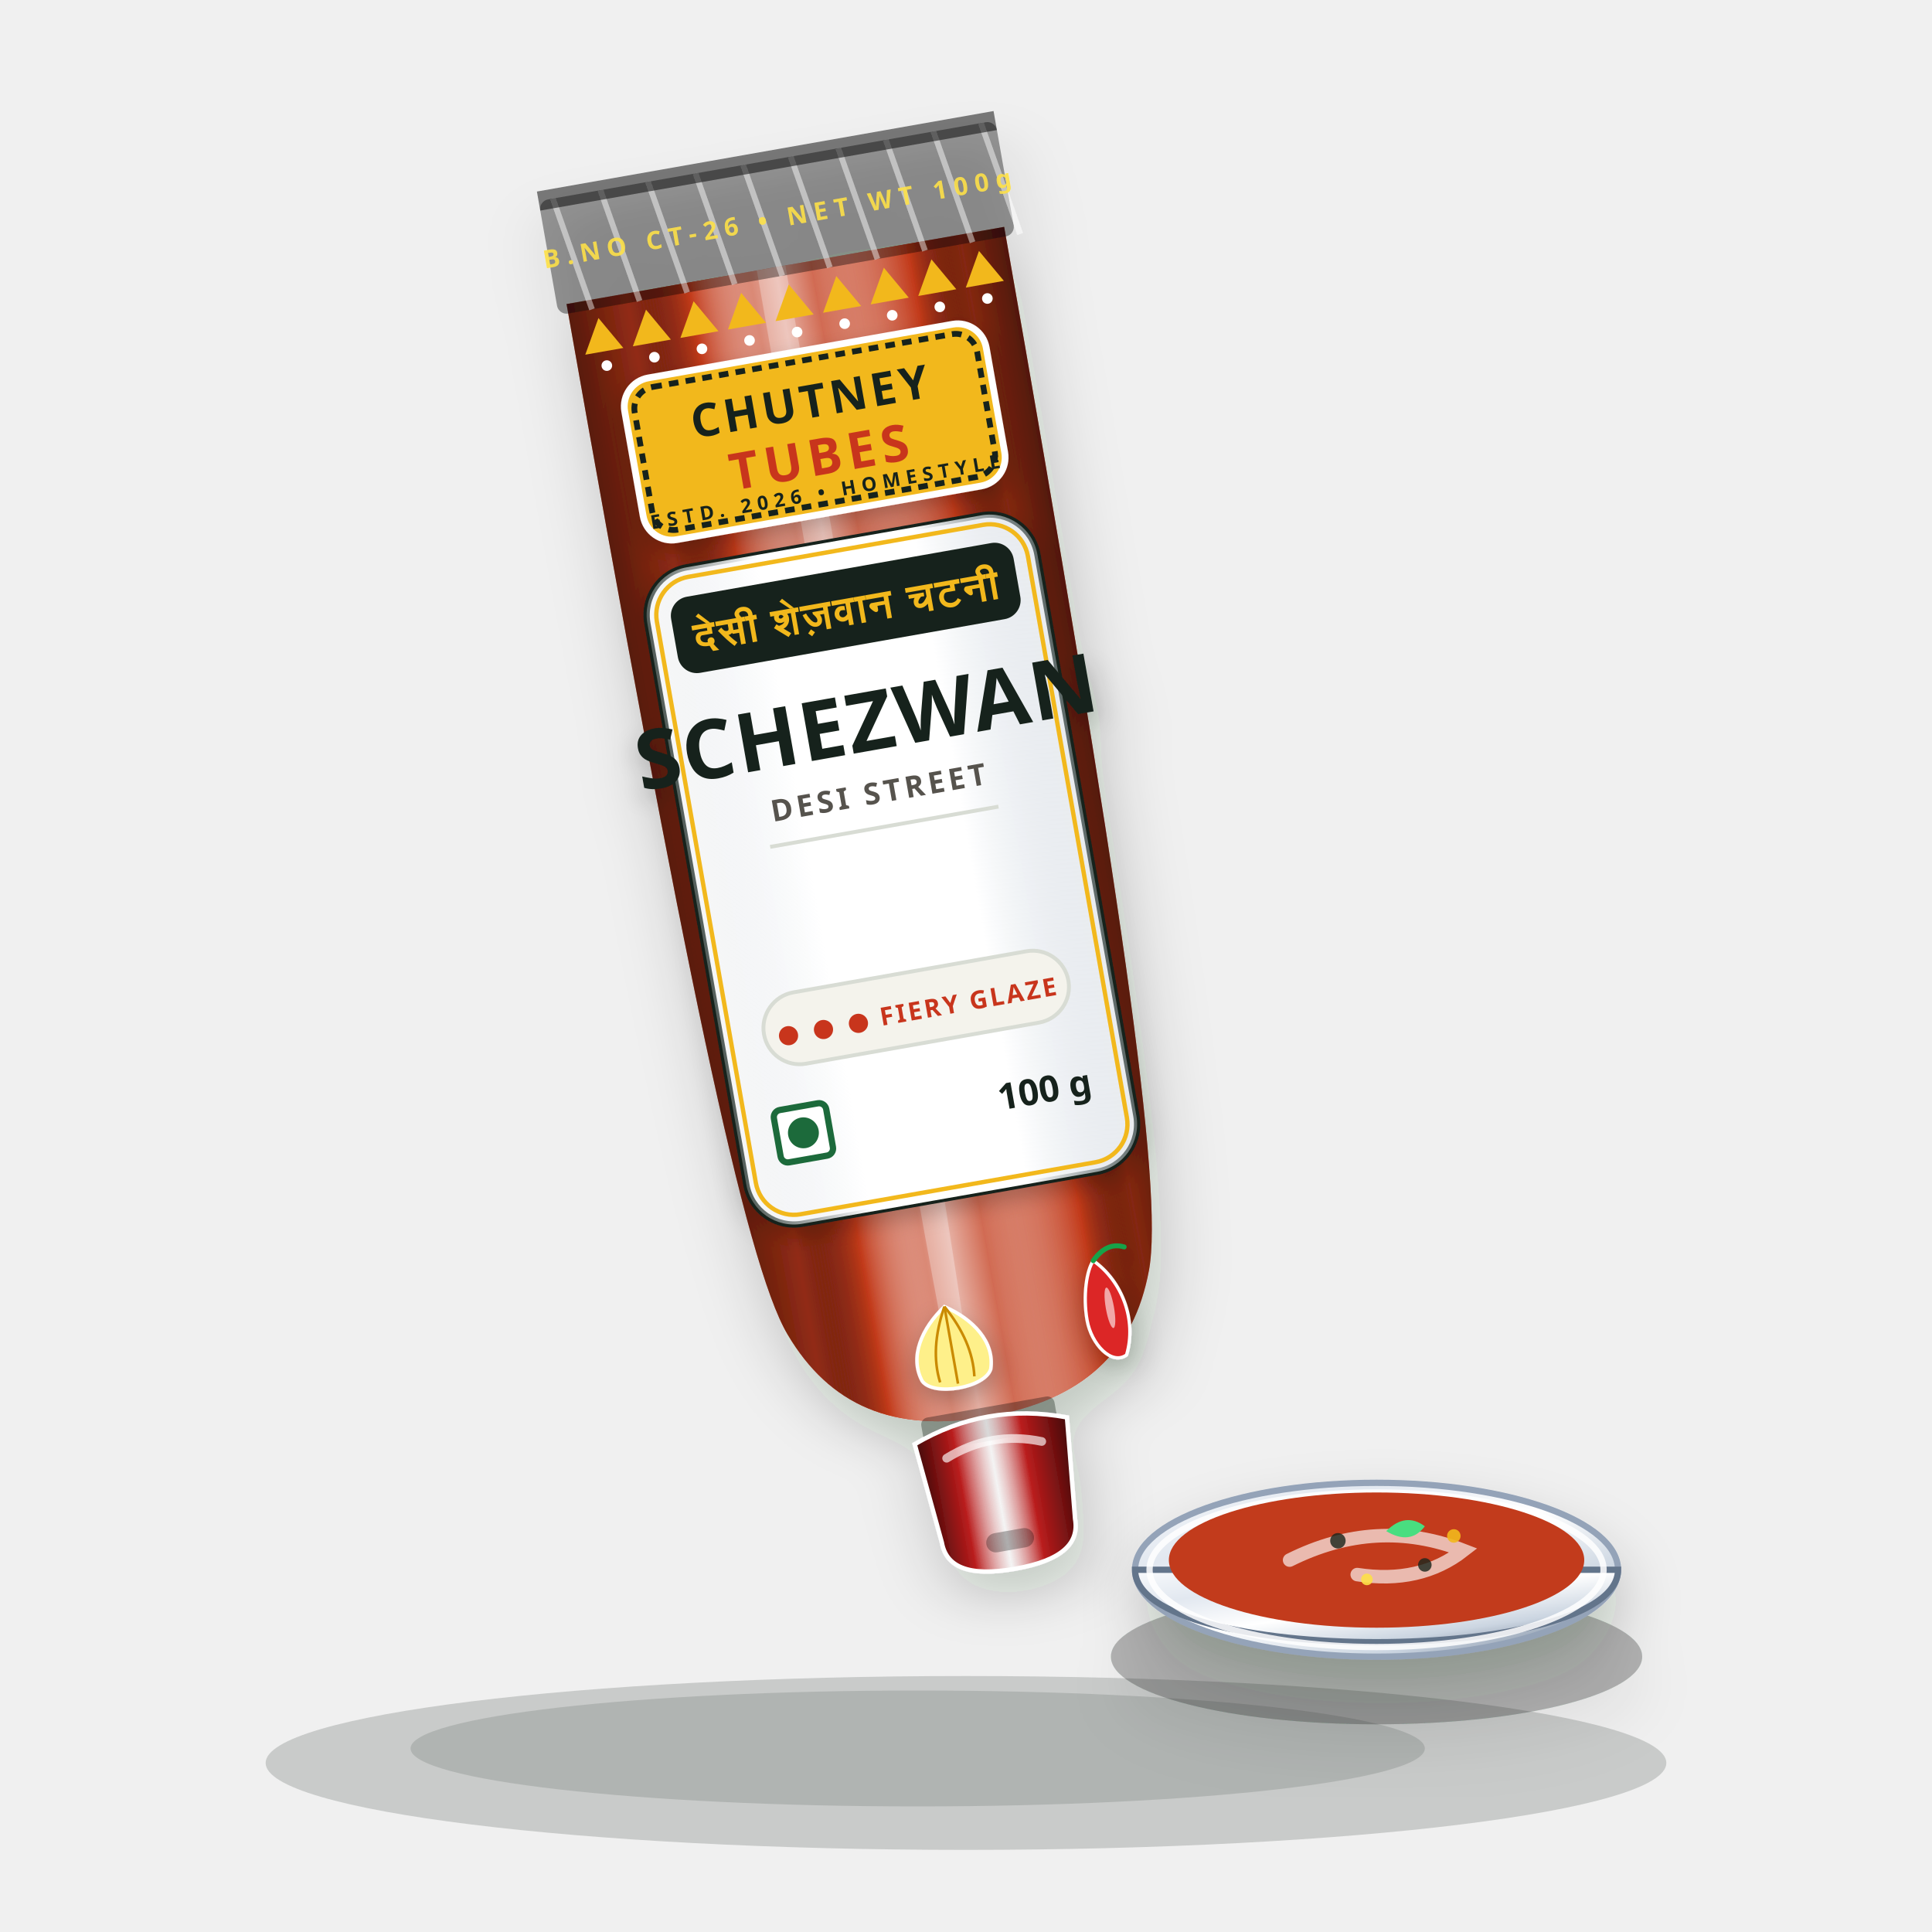
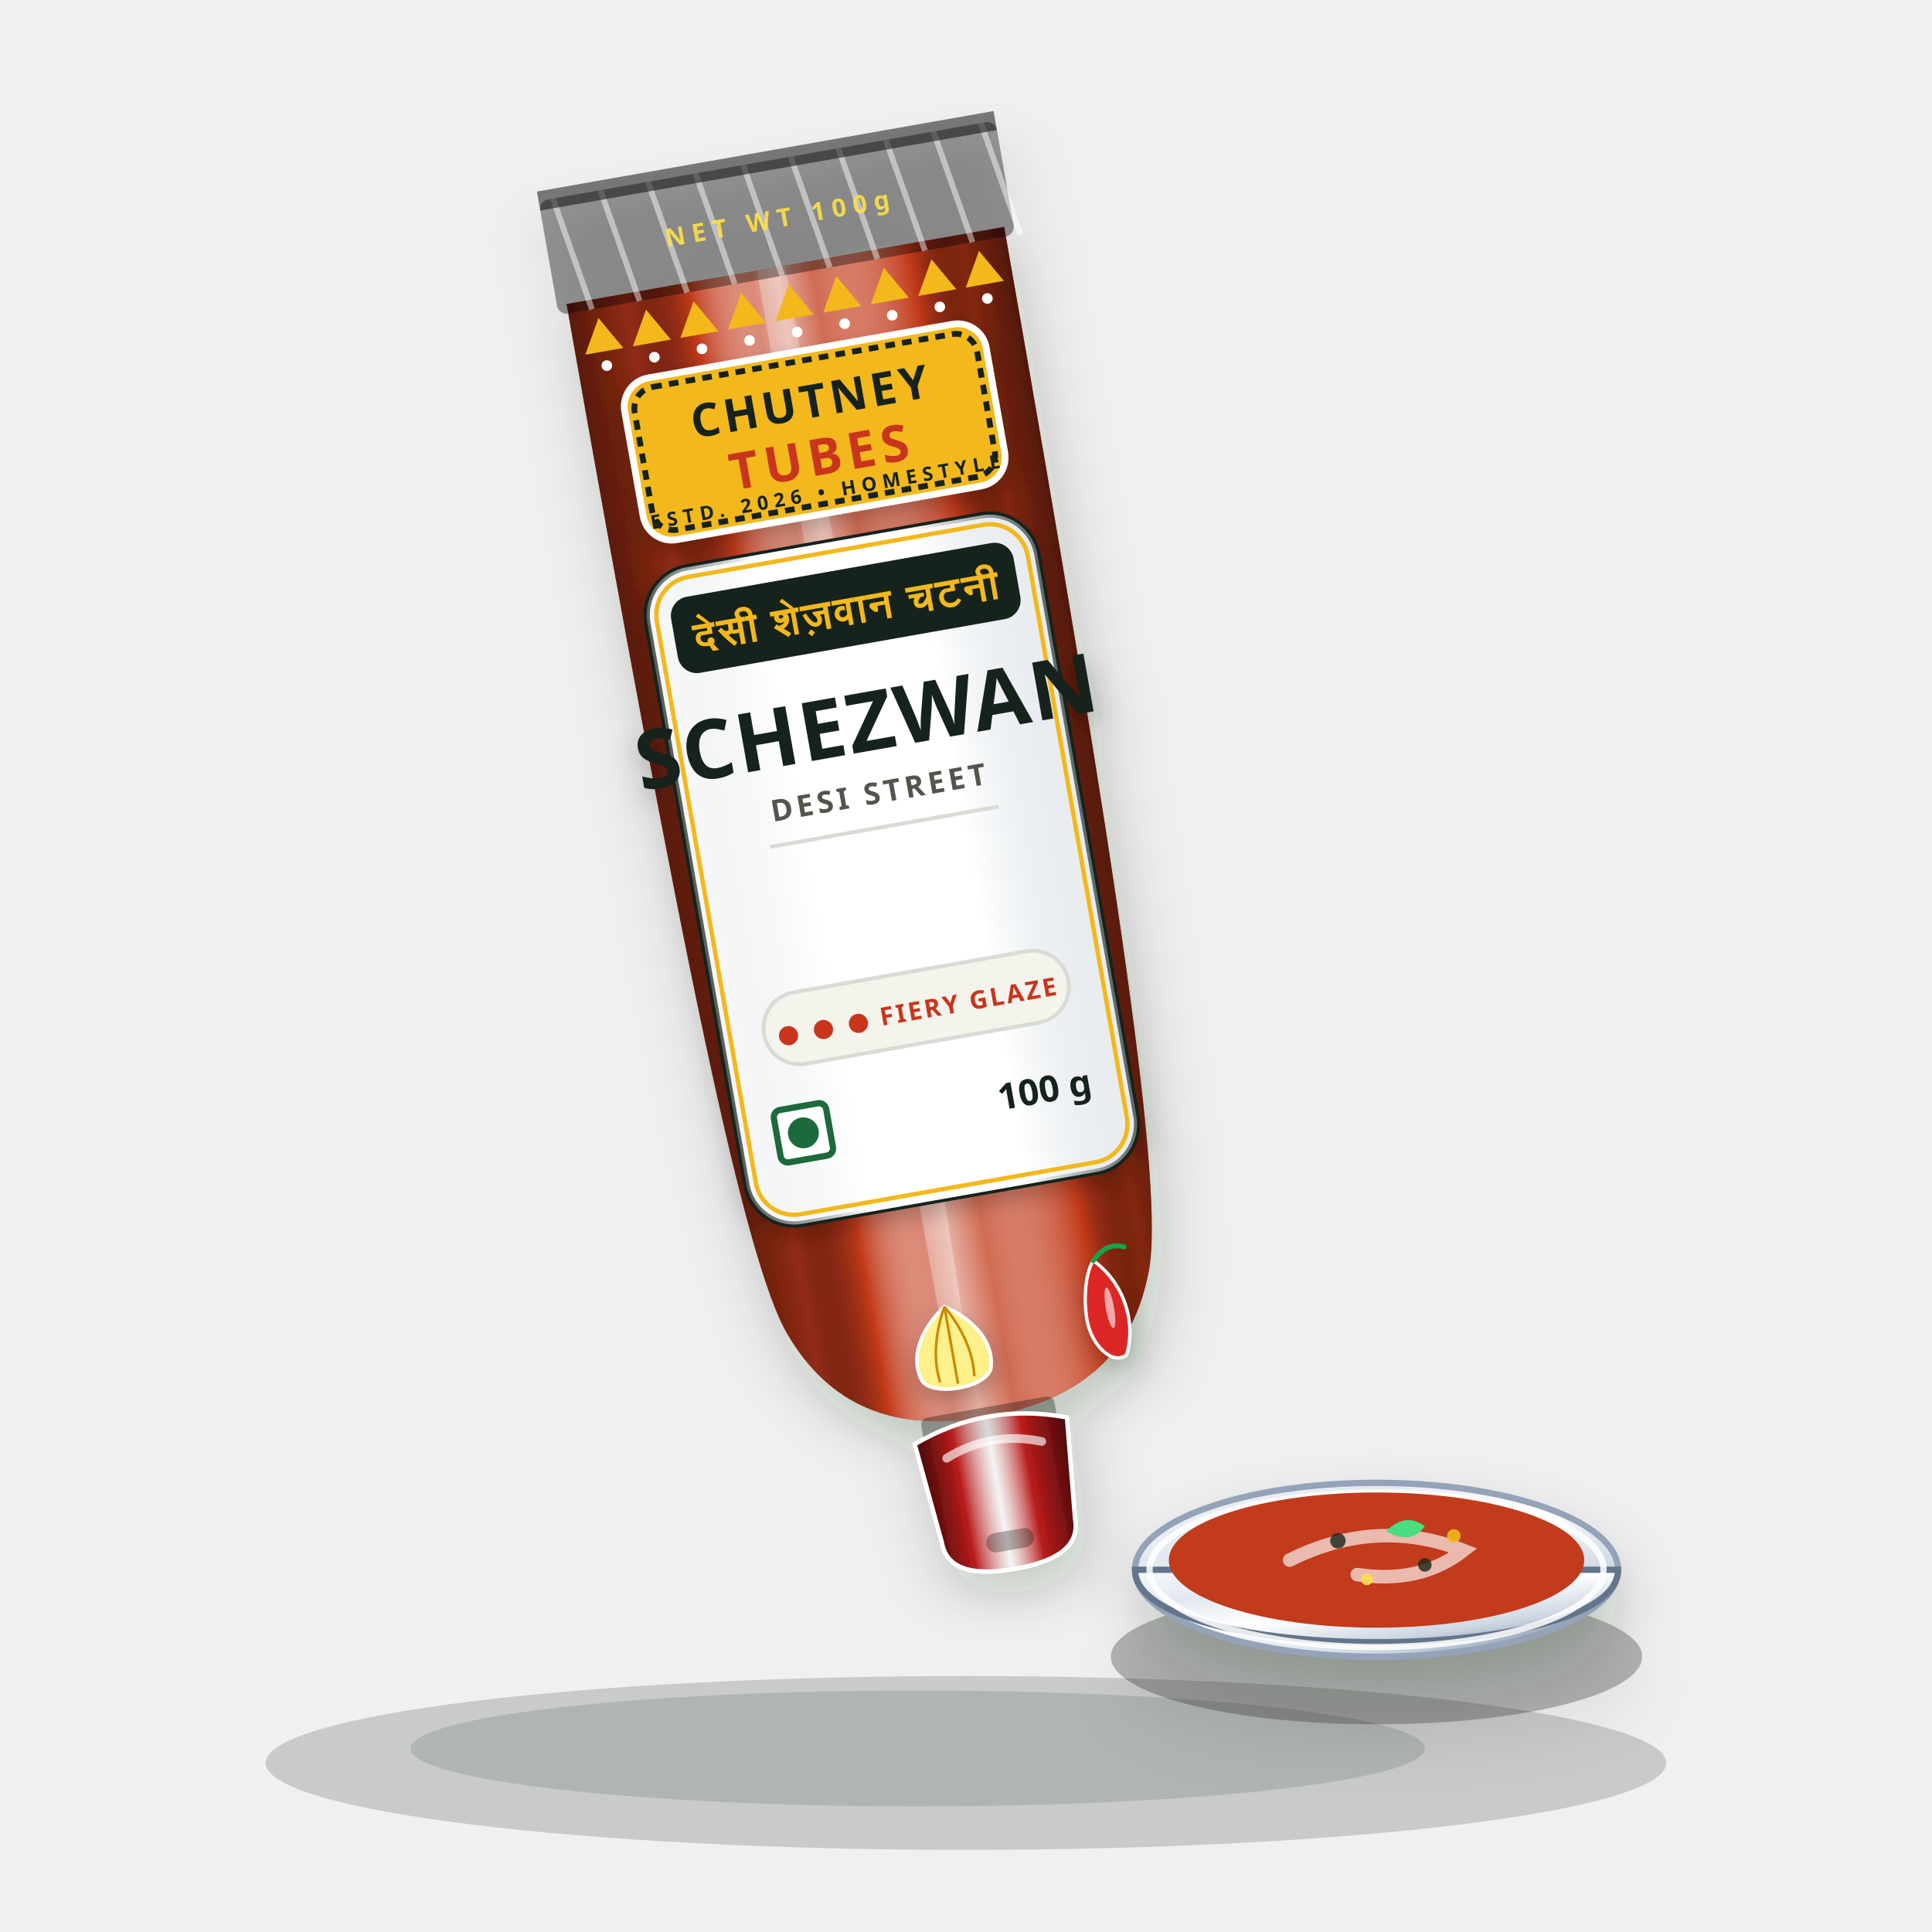
- <svg xmlns="http://www.w3.org/2000/svg" viewBox="0 0 400 400" width="100%" height="100%" fill="none" aria-label="Schezwan Chutney tube render">
+ <svg xmlns="http://www.w3.org/2000/svg" viewBox="0 0 400 400" width="100%" height="100%" fill="none" aria-label="Schezwan Sauce tube render">
  <defs>
    <linearGradient id="shd_schezwan" x1="0%" y1="0%" x2="100%" y2="0%">
      <stop offset="0%" stop-color="#000000" stop-opacity="0.55" />
      <stop offset="14%" stop-color="#000000" stop-opacity="0.25" />
      <stop offset="28%" stop-color="#c23a1a" />
      <stop offset="42%" stop-color="#ffffff" stop-opacity="0.4" />
      <stop offset="48%" stop-color="#ffffff" stop-opacity="0.6" />
      <stop offset="56%" stop-color="#ffffff" stop-opacity="0.25" />
      <stop offset="78%" stop-color="#c23a1a" />
      <stop offset="90%" stop-color="#000000" stop-opacity="0.32" />
      <stop offset="100%" stop-color="#000000" stop-opacity="0.58" />
    </linearGradient>
    <linearGradient id="lblShd_schezwan" x1="0%" y1="0%" x2="100%" y2="0%">
      <stop offset="0%" stop-color="#e2e8f0" stop-opacity="0.3" />
      <stop offset="30%" stop-color="#ffffff" />
      <stop offset="70%" stop-color="#ffffff" />
      <stop offset="100%" stop-color="#cbd5e1" stop-opacity="0.4" />
    </linearGradient>
    <linearGradient id="capYellow_schezwan" x1="0%" y1="0%" x2="100%" y2="0%">
      <stop offset="0%" stop-color="#b45309" />
      <stop offset="25%" stop-color="#f59e0b" />
      <stop offset="48%" stop-color="#ffffff" stop-opacity="0.65" />
      <stop offset="70%" stop-color="#f59e0b" />
      <stop offset="100%" stop-color="#92400e" />
    </linearGradient>
    <linearGradient id="capGreen_schezwan" x1="0%" y1="0%" x2="100%" y2="0%">
      <stop offset="0%" stop-color="#052e16" />
      <stop offset="25%" stop-color="#15803d" />
      <stop offset="48%" stop-color="#ffffff" stop-opacity="0.65" />
      <stop offset="70%" stop-color="#15803d" />
      <stop offset="100%" stop-color="#052e16" />
    </linearGradient>
    <linearGradient id="capRed_schezwan" x1="0%" y1="0%" x2="100%" y2="0%">
      <stop offset="0%" stop-color="#450a0a" />
      <stop offset="25%" stop-color="#b91c1c" />
      <stop offset="48%" stop-color="#ffffff" stop-opacity="0.65" />
      <stop offset="70%" stop-color="#b91c1c" />
      <stop offset="100%" stop-color="#450a0a" />
    </linearGradient>
    <linearGradient id="stl_schezwan" x1="0%" y1="0%" x2="100%" y2="100%">
      <stop offset="0%" stop-color="#f8fafc" />
      <stop offset="25%" stop-color="#e2e8f0" />
      <stop offset="50%" stop-color="#ffffff" />
      <stop offset="75%" stop-color="#cbd5e1" />
      <stop offset="100%" stop-color="#64748b" />
    </linearGradient>
    <filter id="flvShd_schezwan" x="-30%" y="-30%" width="160%" height="160%">
      <feDropShadow dx="2" dy="22" stdDeviation="16" flood-color="#18241b" flood-opacity="0.32" />
      <feDropShadow dx="1" dy="6" stdDeviation="6" flood-color="#18241b" flood-opacity="0.2" />
    </filter>
    <filter id="lblLift_schezwan" x="-10%" y="-10%" width="120%" height="120%">
      <feDropShadow dx="0" dy="2" stdDeviation="2.5" flood-color="#000000" flood-opacity="0.22" />
    </filter>
  </defs>
  <ellipse cx="200" cy="365" rx="145" ry="18" fill="#18241b" opacity="0.18" />
  <ellipse cx="190" cy="362" rx="105" ry="12" fill="#18241b" opacity="0.14" />
  <g transform="translate(185, 182) rotate(-10) translate(-54, -165)" filter="url(#flvShd_schezwan)">
    <path d="M 8 36 L 100 36 C 100 175 98 238 92 254 C 86 270 74 278 54 278 C 34 278 22 270 16 254 C 10 238 8 175 8 36 Z" fill="#c23a1a" />
    <path d="M 8 36 L 100 36 C 100 175 98 238 92 254 C 86 270 74 278 54 278 C 34 278 22 270 16 254 C 10 238 8 175 8 36 Z" fill="url(#shd_schezwan)" />
    <path d="M 48 36 L 54 36 C 54 175 53 238 52 268 L 48 268 C 47 238 48 175 48 36 Z" fill="#ffffff" opacity="0.28" />
    <rect x="6" y="14" width="96" height="24" fill="#000000" opacity="0.38" rx="2" />
    <path d="M 9 14 L 13 38 M 19 14 L 23 38 M 29 14 L 33 38 M 39 14 L 43 38 M 49 14 L 53 38 M 59 14 L 63 38 M 69 14 L 73 38 M 79 14 L 83 38 M 89 14 L 93 38 M 99 14 L 103 38" stroke="#ffffff" stroke-width="1.2" opacity="0.45" />
    <rect x="6" y="12" width="96" height="4" fill="#000000" opacity="0.5" />
-     <text x="54" y="28" font-family="Hind, sans-serif" font-size="5.2" font-weight="700" fill="#fde047" text-anchor="middle" letter-spacing="1.4" opacity="0.9">B.NO CT-26 • NET WT 100g</text>
+     <text x="54" y="28" font-family="Hind, sans-serif" font-size="5.2" font-weight="700" fill="#fde047" text-anchor="middle" letter-spacing="1.4" opacity="0.9">NET WT 100g</text>
    <g transform="translate(10, 40)">
      <polygon points="4,0 8,7 0,7" fill="#f2b81d" />
      <polygon points="14,0 18,7 10,7" fill="#f2b81d" />
      <polygon points="24,0 28,7 20,7" fill="#f2b81d" />
      <polygon points="34,0 38,7 30,7" fill="#f2b81d" />
      <polygon points="44,0 48,7 40,7" fill="#f2b81d" />
      <polygon points="54,0 58,7 50,7" fill="#f2b81d" />
      <polygon points="64,0 68,7 60,7" fill="#f2b81d" />
      <polygon points="74,0 78,7 70,7" fill="#f2b81d" />
      <polygon points="84,0 88,7 80,7" fill="#f2b81d" />
      <circle cx="4" cy="10" r="1.1" fill="#ffffff" />
      <circle cx="14" cy="10" r="1.1" fill="#ffffff" />
      <circle cx="24" cy="10" r="1.1" fill="#ffffff" />
      <circle cx="34" cy="10" r="1.1" fill="#ffffff" />
      <circle cx="44" cy="10" r="1.1" fill="#ffffff" />
      <circle cx="54" cy="10" r="1.1" fill="#ffffff" />
      <circle cx="64" cy="10" r="1.1" fill="#ffffff" />
      <circle cx="74" cy="10" r="1.1" fill="#ffffff" />
      <circle cx="84" cy="10" r="1.1" fill="#ffffff" />
    </g>
    <g transform="translate(54, 72)" filter="url(#lblLift_schezwan)">
      <rect x="-38" y="-18" width="76" height="34" rx="6" fill="#f2b81d" stroke="#ffffff" stroke-width="1.4" />
      <rect x="-36" y="-16" width="72" height="30" rx="4.5" fill="none" stroke="#18241b" stroke-width="1.2" stroke-dasharray="2 1.5" />
      <text x="0" y="-4" font-family="Bricolage Grotesque, sans-serif" font-size="9.5" font-weight="900" fill="#18241b" text-anchor="middle" letter-spacing="0.8">CHUTNEY</text>
      <text x="0" y="8" font-family="Bricolage Grotesque, sans-serif" font-size="10.5" font-weight="900" fill="#c8361f" text-anchor="middle" letter-spacing="1.2">TUBES</text>
      <text x="0" y="13" font-family="Hind, sans-serif" font-size="4" font-weight="800" fill="#18241b" text-anchor="middle" letter-spacing="1.2">ESTD. 2026 • HOMESTYLE</text>
    </g>
    <g transform="translate(13, 94)" filter="url(#lblLift_schezwan)">
      <rect x="0" y="0" width="82" height="138" rx="10" fill="#fffdfa" stroke="#18241b" stroke-width="1.3" />
      <rect x="0" y="0" width="82" height="138" rx="10" fill="url(#lblShd_schezwan)" />
      <rect x="2" y="2" width="78" height="134" rx="8" fill="none" stroke="#f2b81d" stroke-width="0.9" />
      <g transform="translate(41, 14)">
        <rect x="-36" y="-8" width="72" height="16" rx="4" fill="#18241b" />
        <text x="0" y="3.5" font-family="Hind, sans-serif" font-size="8.5" font-weight="700" fill="#f2b81d" text-anchor="middle" letter-spacing="0.4">देसी शेज़वान चटनी</text>
      </g>
      <g transform="translate(41, 44)">
        <text x="0" y="0" font-family="Bricolage Grotesque, sans-serif" font-size="17" font-weight="900" fill="#18241b" text-anchor="middle" letter-spacing="0.4">SCHEZWAN</text>
        <text x="0" y="11" font-family="Hind, sans-serif" font-size="6.2" font-weight="700" fill="#57534e" text-anchor="middle" letter-spacing="0.8">DESI STREET</text>
        <line x1="-24" y1="16" x2="24" y2="16" stroke="#d8dcd4" stroke-width="0.8" />
      </g>
      <g transform="translate(0, 0)">
        <g transform="translate(36, 160) scale(0.9)">
          <path d="M 0 0 C 6 4 10 10 8 16 C 6 20 -6 20 -8 16 C -10 10 -6 4 0 0 Z" fill="#fef08a" stroke="#ffffff" stroke-width="0.8" />
          <path d="M 0 0 L 0 18" stroke="#ca8a04" stroke-width="0.6" />
          <path d="M 0 0 Q -5 9 -4 17" stroke="#ca8a04" stroke-width="0.6" />
          <path d="M 0 0 Q 5 9 4 17" stroke="#ca8a04" stroke-width="0.6" />
        </g>
        <g transform="translate(68, 156) scale(0.85)">
          <path d="M 0 0 C 6 6 8 16 4 24 C 0 26 -4 20 -4 14 C -4 8 -2 2 0 0 Z" fill="#dc2626" stroke="#ffffff" stroke-width="0.8" />
          <path d="M 0 0 Q 4 -4 8 -2" stroke="#16a34a" stroke-width="1.2" fill="none" stroke-linecap="round" />
          <ellipse cx="2" cy="12" rx="1" ry="5" fill="#ffffff" opacity="0.6" />
        </g>
      </g>
      <g transform="translate(41, 98)">
        <rect x="-32" y="-7.5" width="64" height="15" rx="7.5" fill="#f4f3ec" stroke="#d8dcd4" stroke-width="0.8" />
        <text x="0" y="2.5" font-family="Hind, sans-serif" font-size="5.2" font-weight="800" fill="#c8361f" text-anchor="middle" letter-spacing="0.5">● ● ● FIERY GLAZE</text>
      </g>
      <g transform="translate(8, 114)">
        <rect x="0" y="0" width="11" height="11" fill="#ffffff" stroke="#1d6b3a" stroke-width="1.3" rx="1.5" />
        <circle cx="5.5" cy="5.5" r="3.2" fill="#1d6b3a" />
      </g>
      <g transform="translate(74, 122)">
        <text x="0" y="0" font-family="Hind, sans-serif" font-size="7.5" font-weight="800" fill="#18241b" text-anchor="end">100 g</text>
      </g>
    </g>
    <g transform="translate(36, 276)">
      <rect x="4" y="0" width="28" height="7" fill="#000000" opacity="0.32" rx="1.5" />
      <path d="M 2 5 Q 18 -1 34 5 L 32 26 C 32 31 28 34 18 34 C 8 34 4 31 4 26 Z" fill="url(#capRed_schezwan)" stroke="#ffffff" stroke-width="0.9" />
      <path d="M 8 9 Q 18 5 28 9" stroke="#ffffff" stroke-width="1.8" stroke-linecap="round" fill="none" opacity="0.65" />
      <rect x="13" y="26" width="10" height="4" rx="2" fill="#000000" opacity="0.28" />
    </g>
  </g>
  <g transform="translate(285, 305)" filter="url(#flvShd_schezwan)">
    <ellipse cx="0" cy="38" rx="55" ry="14" fill="#18241b" opacity="0.3" />
    <ellipse cx="0" cy="20" rx="50" ry="18" fill="url(#stl_schezwan)" stroke="#94a3b8" stroke-width="1.3" />
    <path d="M -50 20 C -50 40 50 40 50 20 Z" fill="url(#stl_schezwan)" stroke="#64748b" stroke-width="1.3" />
    <ellipse cx="0" cy="20" rx="47" ry="16" fill="none" stroke="#ffffff" stroke-width="1.3" opacity="0.85" />
    <ellipse cx="0" cy="18" rx="43" ry="14" fill="#c23a1a" />
    <path d="M -18 18 Q 0 9 18 16 Q 9 23 -4 21" stroke="#ffffff" stroke-width="2.8" stroke-linecap="round" fill="none" opacity="0.65" />
    <circle cx="-8" cy="14" r="1.6" fill="#18241b" opacity="0.8" />
    <circle cx="10" cy="19" r="1.4" fill="#18241b" opacity="0.8" />
    <circle cx="16" cy="13" r="1.4" fill="#f2b81d" opacity="0.9" />
    <circle cx="-2" cy="22" r="1.2" fill="#fde047" opacity="0.9" />
    <path d="M 2 12 Q 6 8 10 11 Q 7 15 2 12 Z" fill="#4ade80" />
  </g>
</svg>
